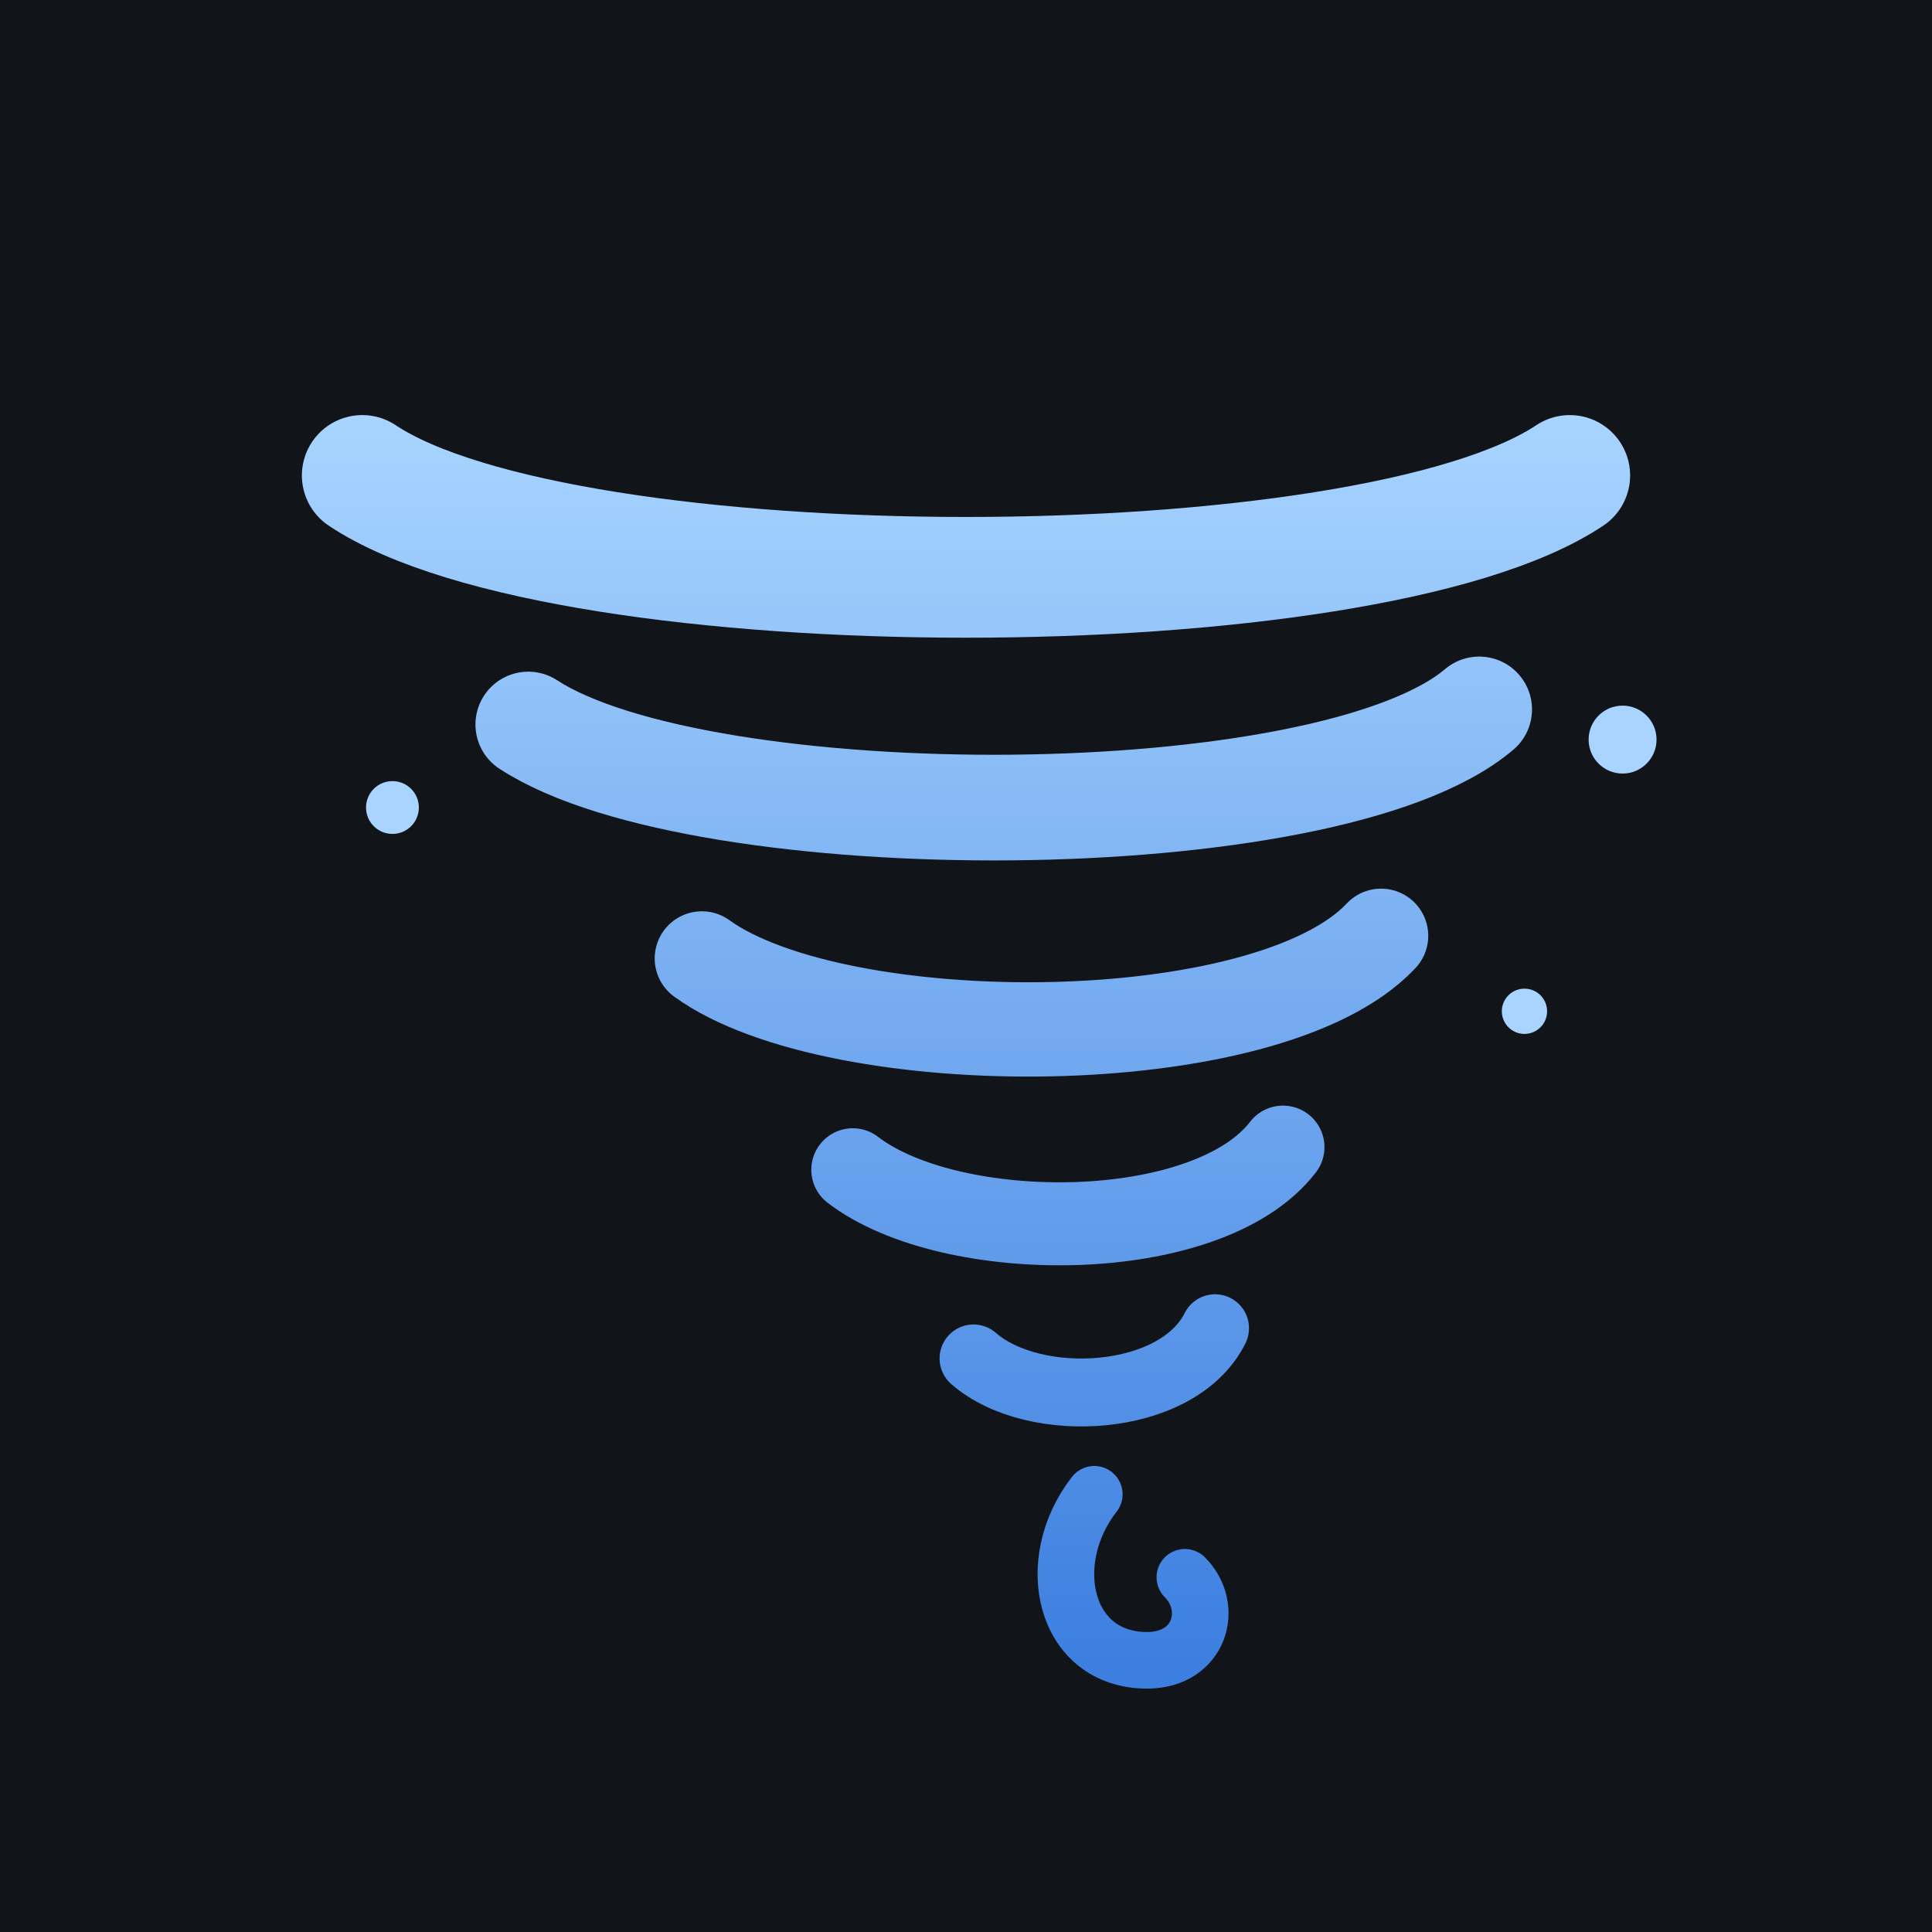
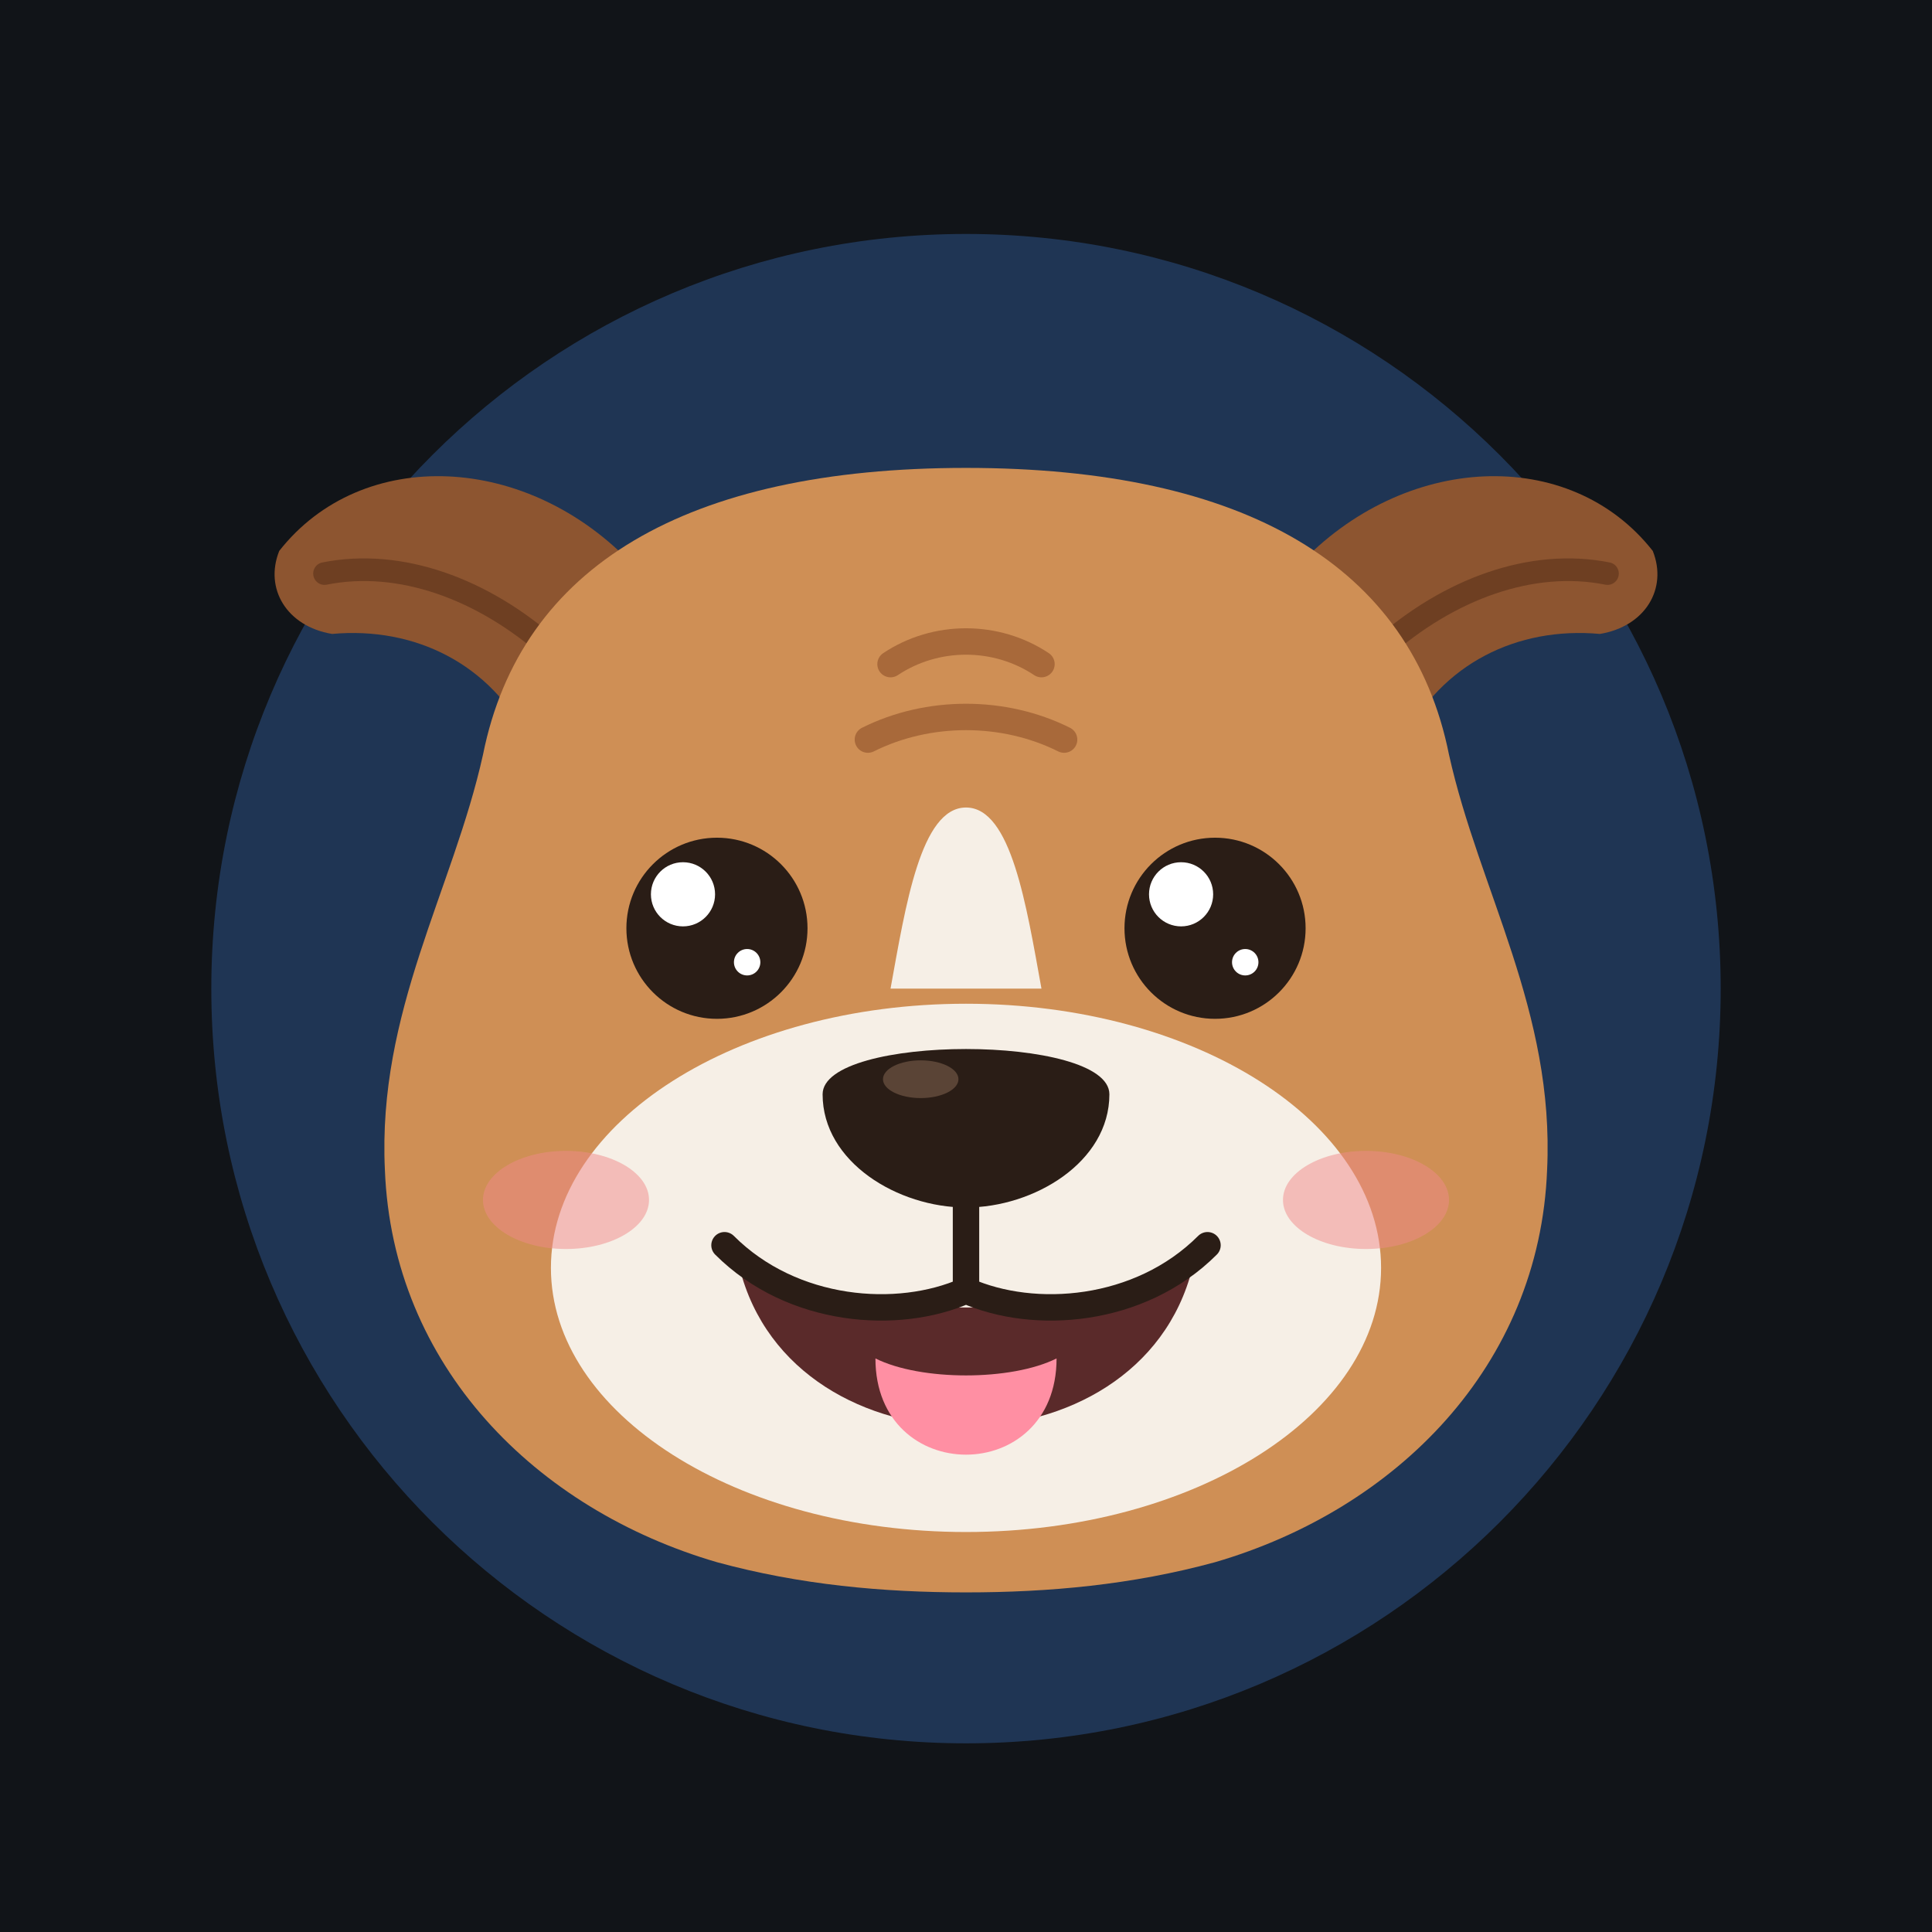
<svg xmlns="http://www.w3.org/2000/svg" viewBox="0 0 512 512">
-   <defs>
-     <linearGradient id="g" gradientUnits="userSpaceOnUse" x1="0" y1="110" x2="0" y2="440">
-       <stop offset="0" stop-color="#a8d4ff" />
-       <stop offset="1" stop-color="#3d7fe0" />
-     </linearGradient>
-   </defs>
  <rect width="512" height="512" fill="#111418" />
-   <g fill="none" stroke="url(#g)" stroke-linecap="round">
-     <path stroke-width="32" d="M96 126 C 150 162 362 162 416 126" />
-     <path stroke-width="28" d="M140 192 C 186 222 352 222 392 188" />
-     <path stroke-width="25" d="M186 254 C 222 280 336 280 366 248" />
-     <path stroke-width="22" d="M226 310 C 252 330 320 330 340 304" />
-     <path stroke-width="18" d="M258 360 C 274 374 312 372 322 352" />
-     <path stroke-width="15" d="M290 396 C 276 414 282 440 304 440 C 318 440 322 426 314 418" />
-   </g>
-   <g fill="#a8d4ff">
-     <circle cx="430" cy="196" r="9" />
-     <circle cx="404" cy="268" r="6" />
-     <circle cx="104" cy="214" r="7" />
-   </g>
+   <circle cx="256" cy="262" r="200" fill="#1f3554" />
+   <path d="M168 150 C 140 120 96 118 74 146 C 70 156 76 166 88 168 C 110 166 130 176 140 196 Z" fill="#8d5530" />
+   <path d="M344 150 C 372 120 416 118 438 146 C 442 156 436 166 424 168 C 402 166 382 176 372 196 Z" fill="#8d5530" />
+   <path d="M86 152 C 106 148 128 156 146 172" stroke="#6e3f22" stroke-width="6" fill="none" stroke-linecap="round" />
+   <path d="M426 152 C 406 148 384 156 366 172" stroke="#6e3f22" stroke-width="6" fill="none" stroke-linecap="round" />
+   <path d="M256 124 C 330 124 374 150 384 200 C 392 236 412 268 410 310 C 408 362 370 400 322 414 C 300 420 278 422 256 422 C 234 422 212 420 190 414 C 142 400 104 362 102 310 C 100 268 120 236 128 200 C 138 150 182 124 256 124 Z" fill="#cf8f55" />
+   <path d="M236 176 C 248 168 264 168 276 176 M 230 196 C 246 188 266 188 282 196" stroke="#a8693a" stroke-width="7" fill="none" stroke-linecap="round" />
+   <path d="M256 214 C 268 214 272 240 276 262 L 236 262 C 240 240 244 214 256 214 Z" fill="#f6efe6" />
+   <ellipse cx="256" cy="336" rx="110" ry="70" fill="#f6efe6" />
+   <ellipse cx="150" cy="318" rx="22" ry="13" fill="#f08a8a" opacity=".5" />
+   <ellipse cx="362" cy="318" rx="22" ry="13" fill="#f08a8a" opacity=".5" />
+   <circle cx="190" cy="246" r="24" fill="#2a1d16" />
+   <circle cx="322" cy="246" r="24" fill="#2a1d16" />
+   <circle cx="181" cy="237" r="8.5" fill="#fff" />
+   <circle cx="313" cy="237" r="8.5" fill="#fff" />
+   <circle cx="198" cy="255" r="3.5" fill="#fff" />
+   <circle cx="330" cy="255" r="3.5" fill="#fff" />
+   <path d="M218 290 C 218 274 294 274 294 290 C 294 308 274 320 256 320 C 238 320 218 308 218 290 Z" fill="#2a1d16" />
+   <ellipse cx="244" cy="286" rx="10" ry="5" fill="#5a4436" />
+   <path d="M196 336 C 210 392 302 392 316 336 C 296 350 216 350 196 336 Z" fill="#5a2a2a" />
+   <path d="M232 360 C 232 394 280 394 280 360 C 268 366 244 366 232 360 Z" fill="#ff8fa3" />
+   <path d="M256 320 V 342 M 192 330 C 210 348 238 350 256 342 C 274 350 302 348 320 330" stroke="#2a1d16" stroke-width="7" fill="none" stroke-linecap="round" />
</svg>
